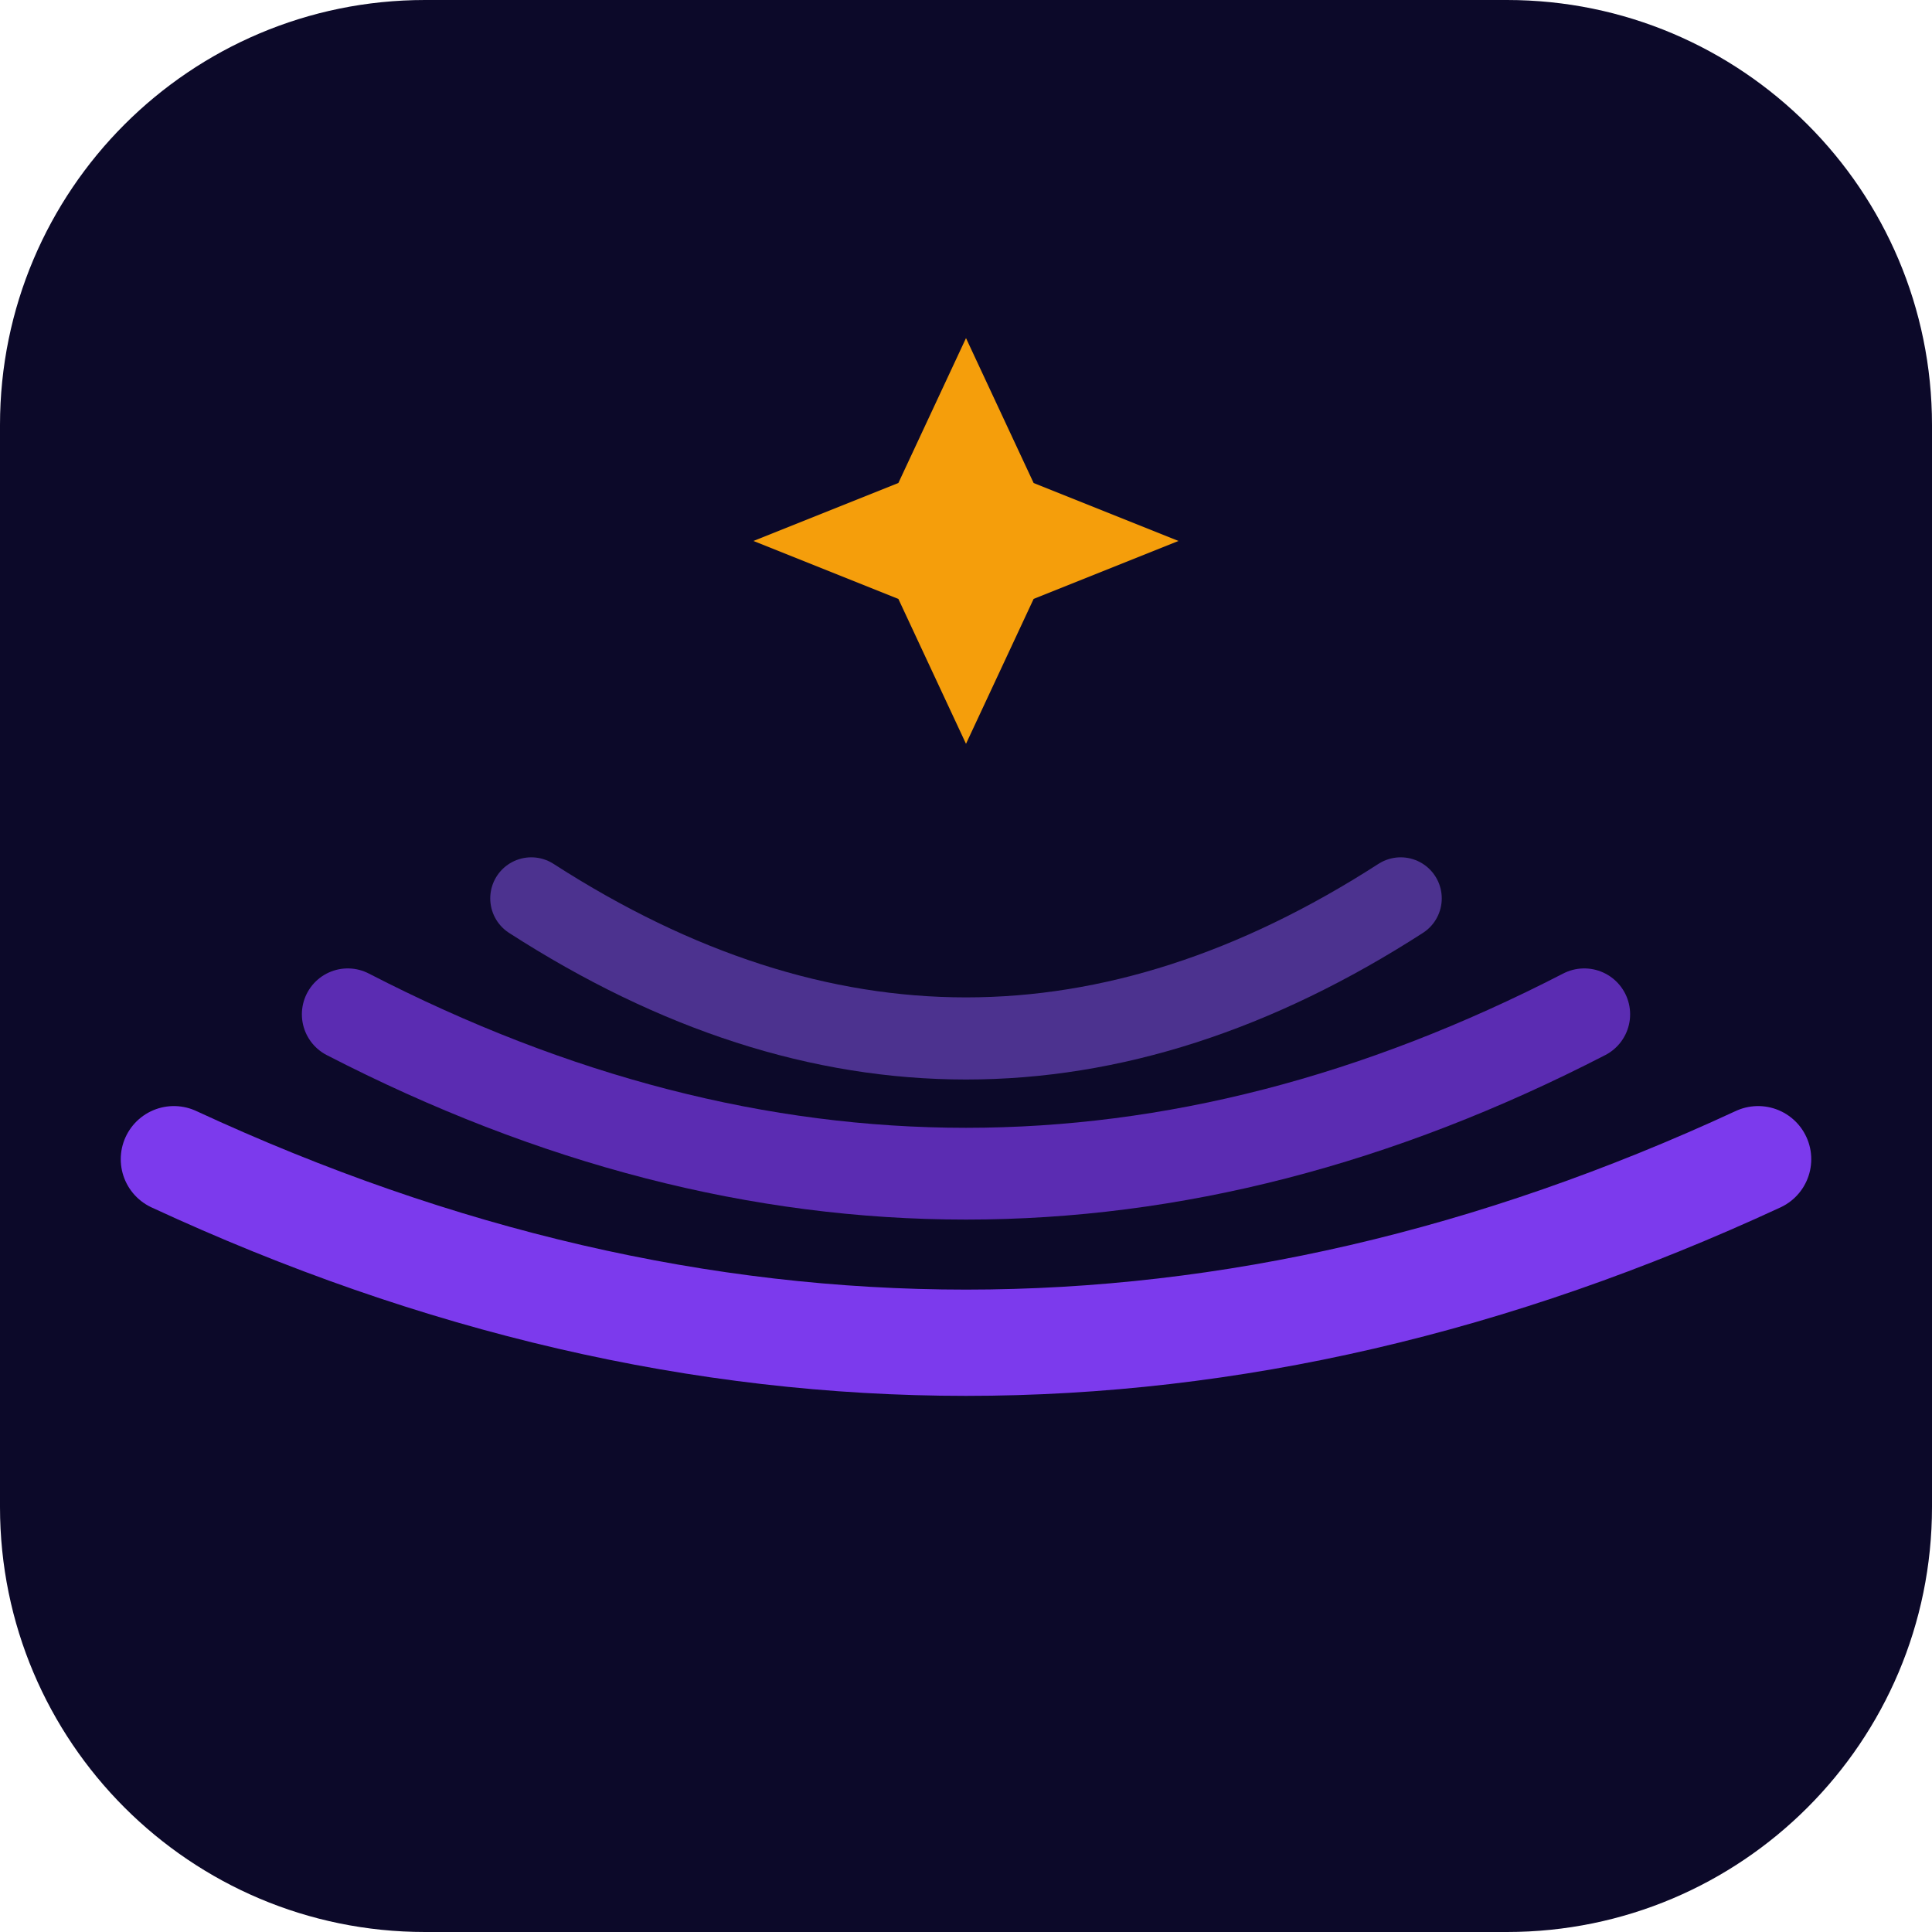
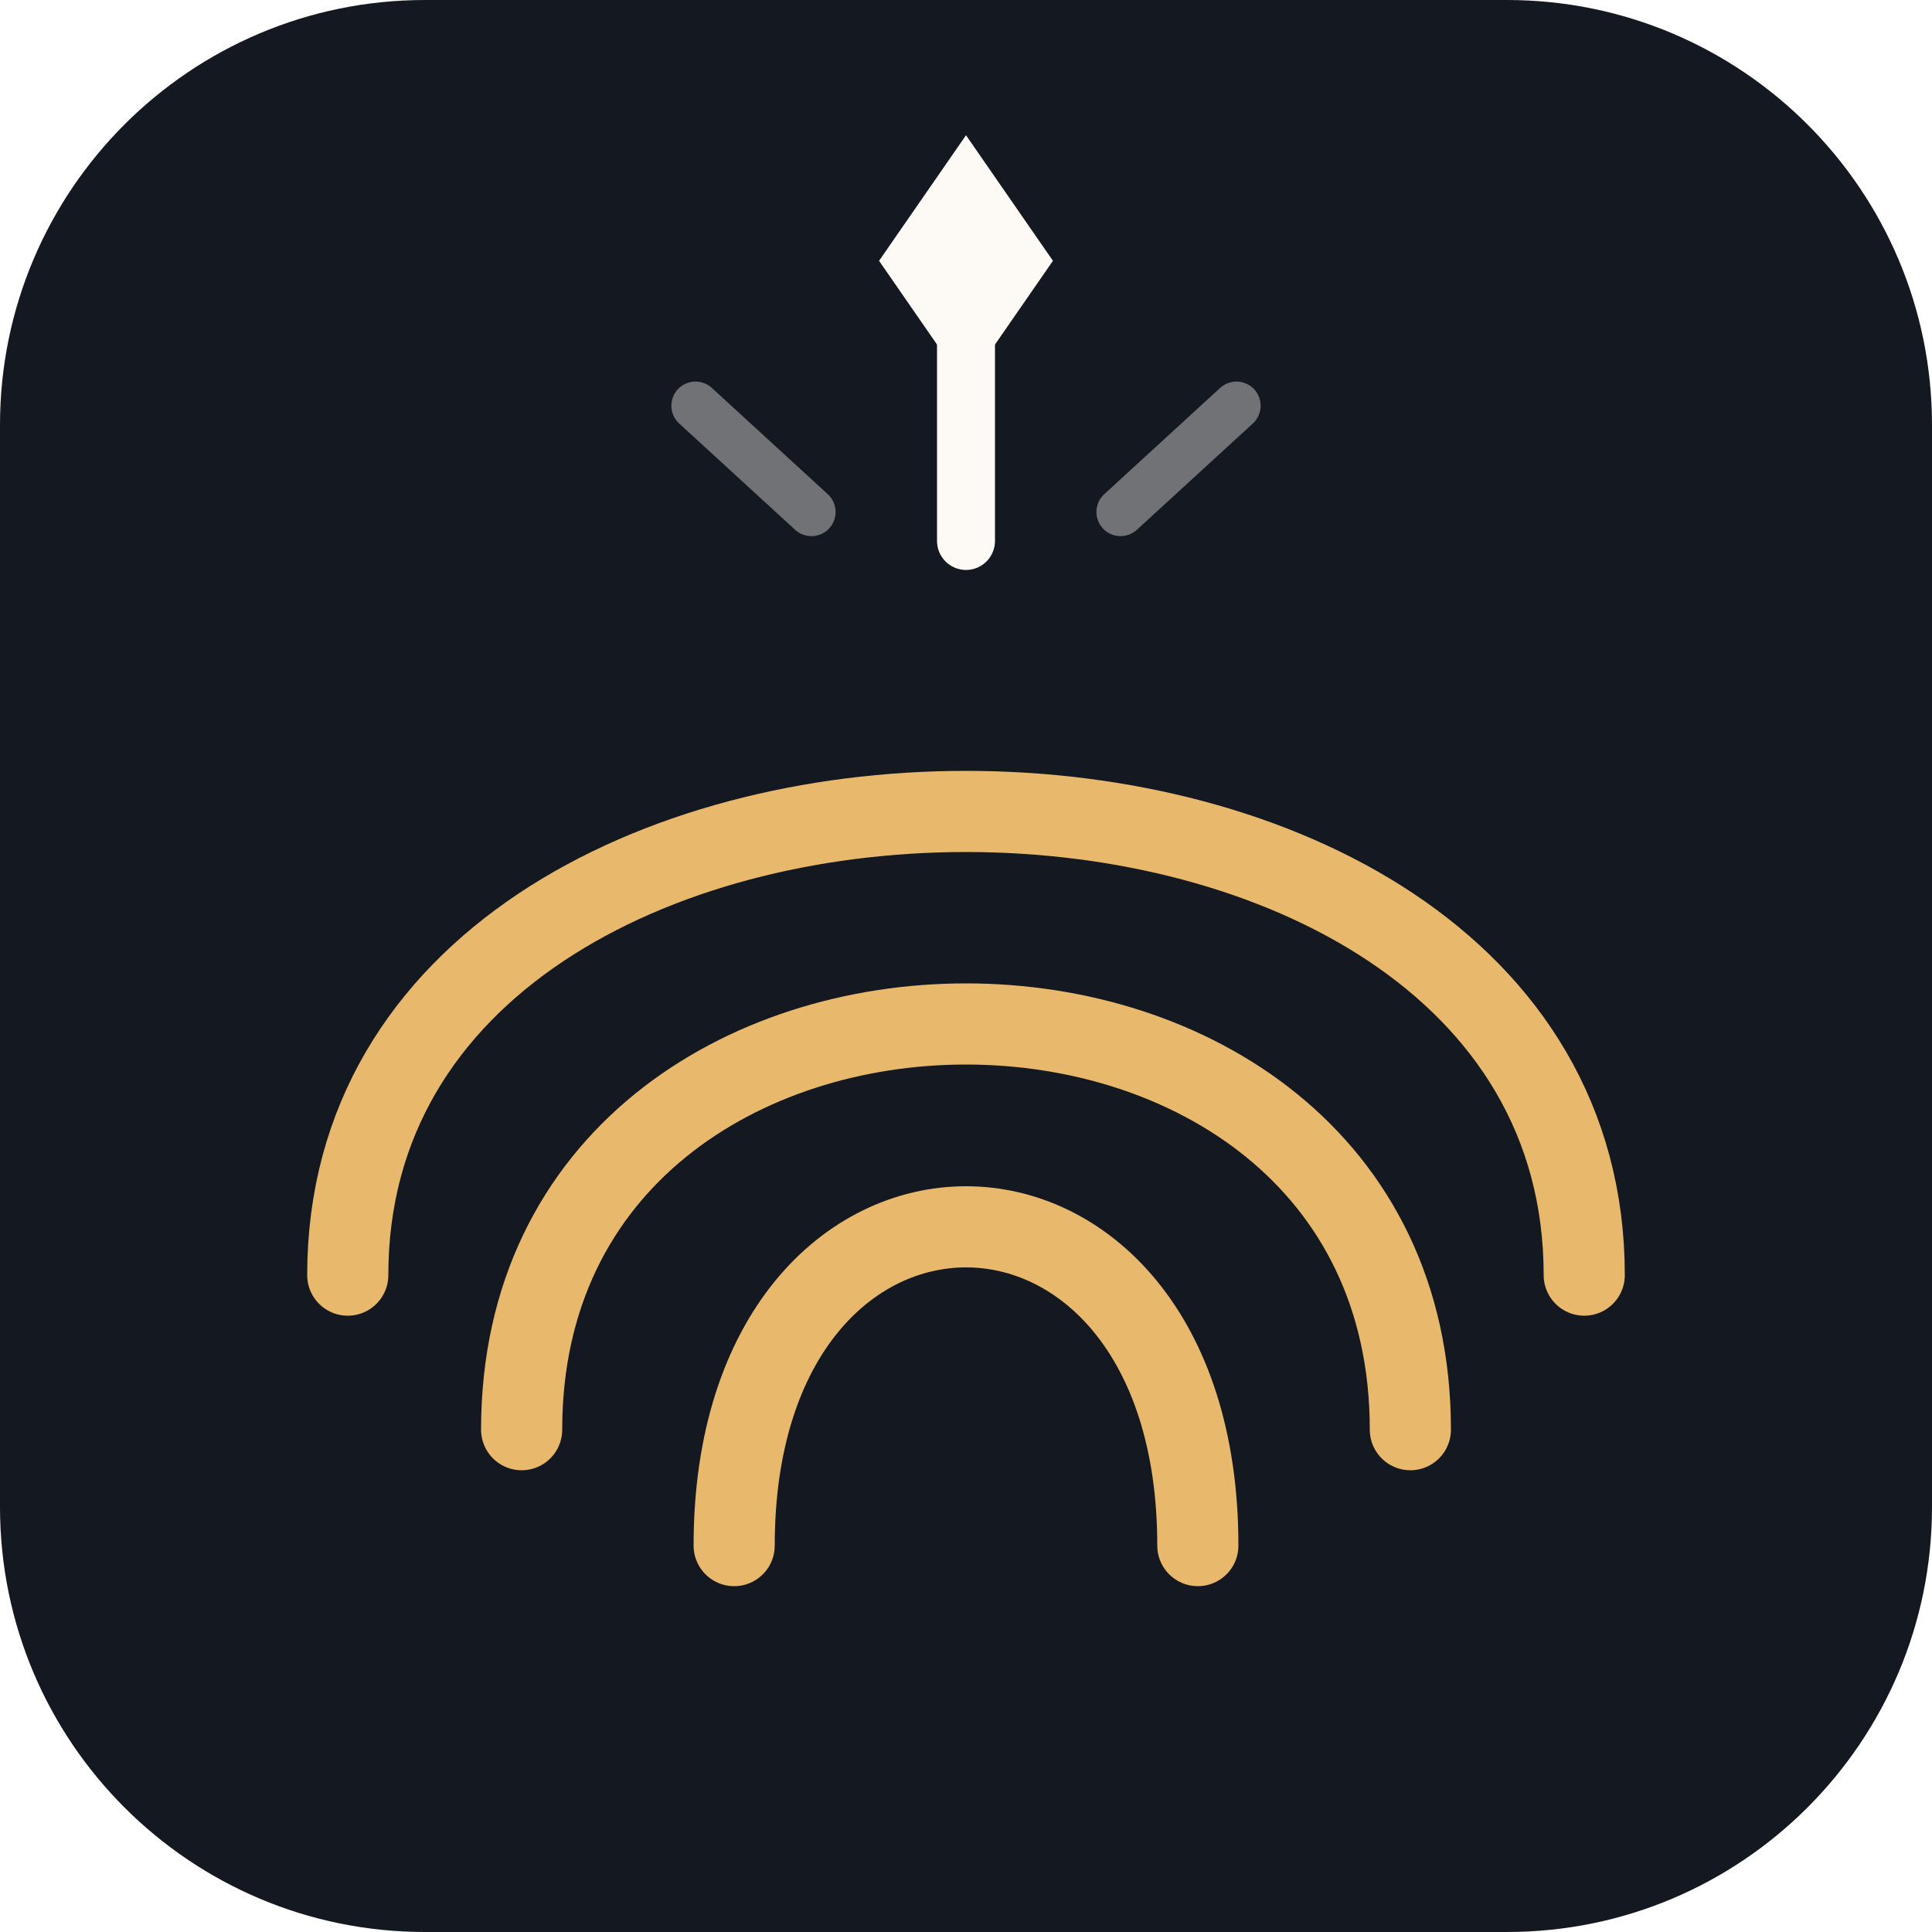
<svg xmlns="http://www.w3.org/2000/svg" width="200" height="200" viewBox="0 0 200 200">
-   <rect width="200" height="200" rx="44" fill="#0C0929" />
-   <path d="M 18 120 Q 100 158 182 120" stroke="#7C3AED" stroke-width="11" fill="none" stroke-linecap="round" />
-   <path d="M 36 105 Q 100 138 164 105" stroke="#7C3AED" stroke-width="9.5" fill="none" stroke-linecap="round" opacity="0.7" />
-   <path d="M 55 93  Q 100 122 145 93" stroke="#8B5CF6" stroke-width="8.5" fill="none" stroke-linecap="round" opacity="0.5" />
-   <polygon points="100,35 107,50 122,56 107,62 100,77 93,62 78,56 93,50" fill="#F59E0B" />
+   <rect width="200" height="200" rx="44" fill="#141820" />
+   <path d="M 36 132 C 36 68 164 68 164 132" stroke="#E8B86D" stroke-width="8.4" fill="none" stroke-linecap="round" />
+   <path d="M 54 148 C 54 92 146 92 146 148" stroke="#E8B86D" stroke-width="8.4" fill="none" stroke-linecap="round" />
+   <path d="M 76 160 C 76 116 124 116 124 160" stroke="#E8B86D" stroke-width="8.4" fill="none" stroke-linecap="round" />
+   <line x1="100" y1="56" x2="100" y2="28" stroke="#FDFAF5" stroke-width="6" stroke-linecap="round" />
+   <path d="M 100 14 L 109 27 L 100 40 L 91 27 Z" fill="#FDFAF5" />
+   <line x1="72" y1="42" x2="84" y2="53" stroke="#FDFAF5" stroke-width="5" stroke-linecap="round" opacity="0.4" />
+   <line x1="128" y1="42" x2="116" y2="53" stroke="#FDFAF5" stroke-width="5" stroke-linecap="round" opacity="0.4" />
</svg>
